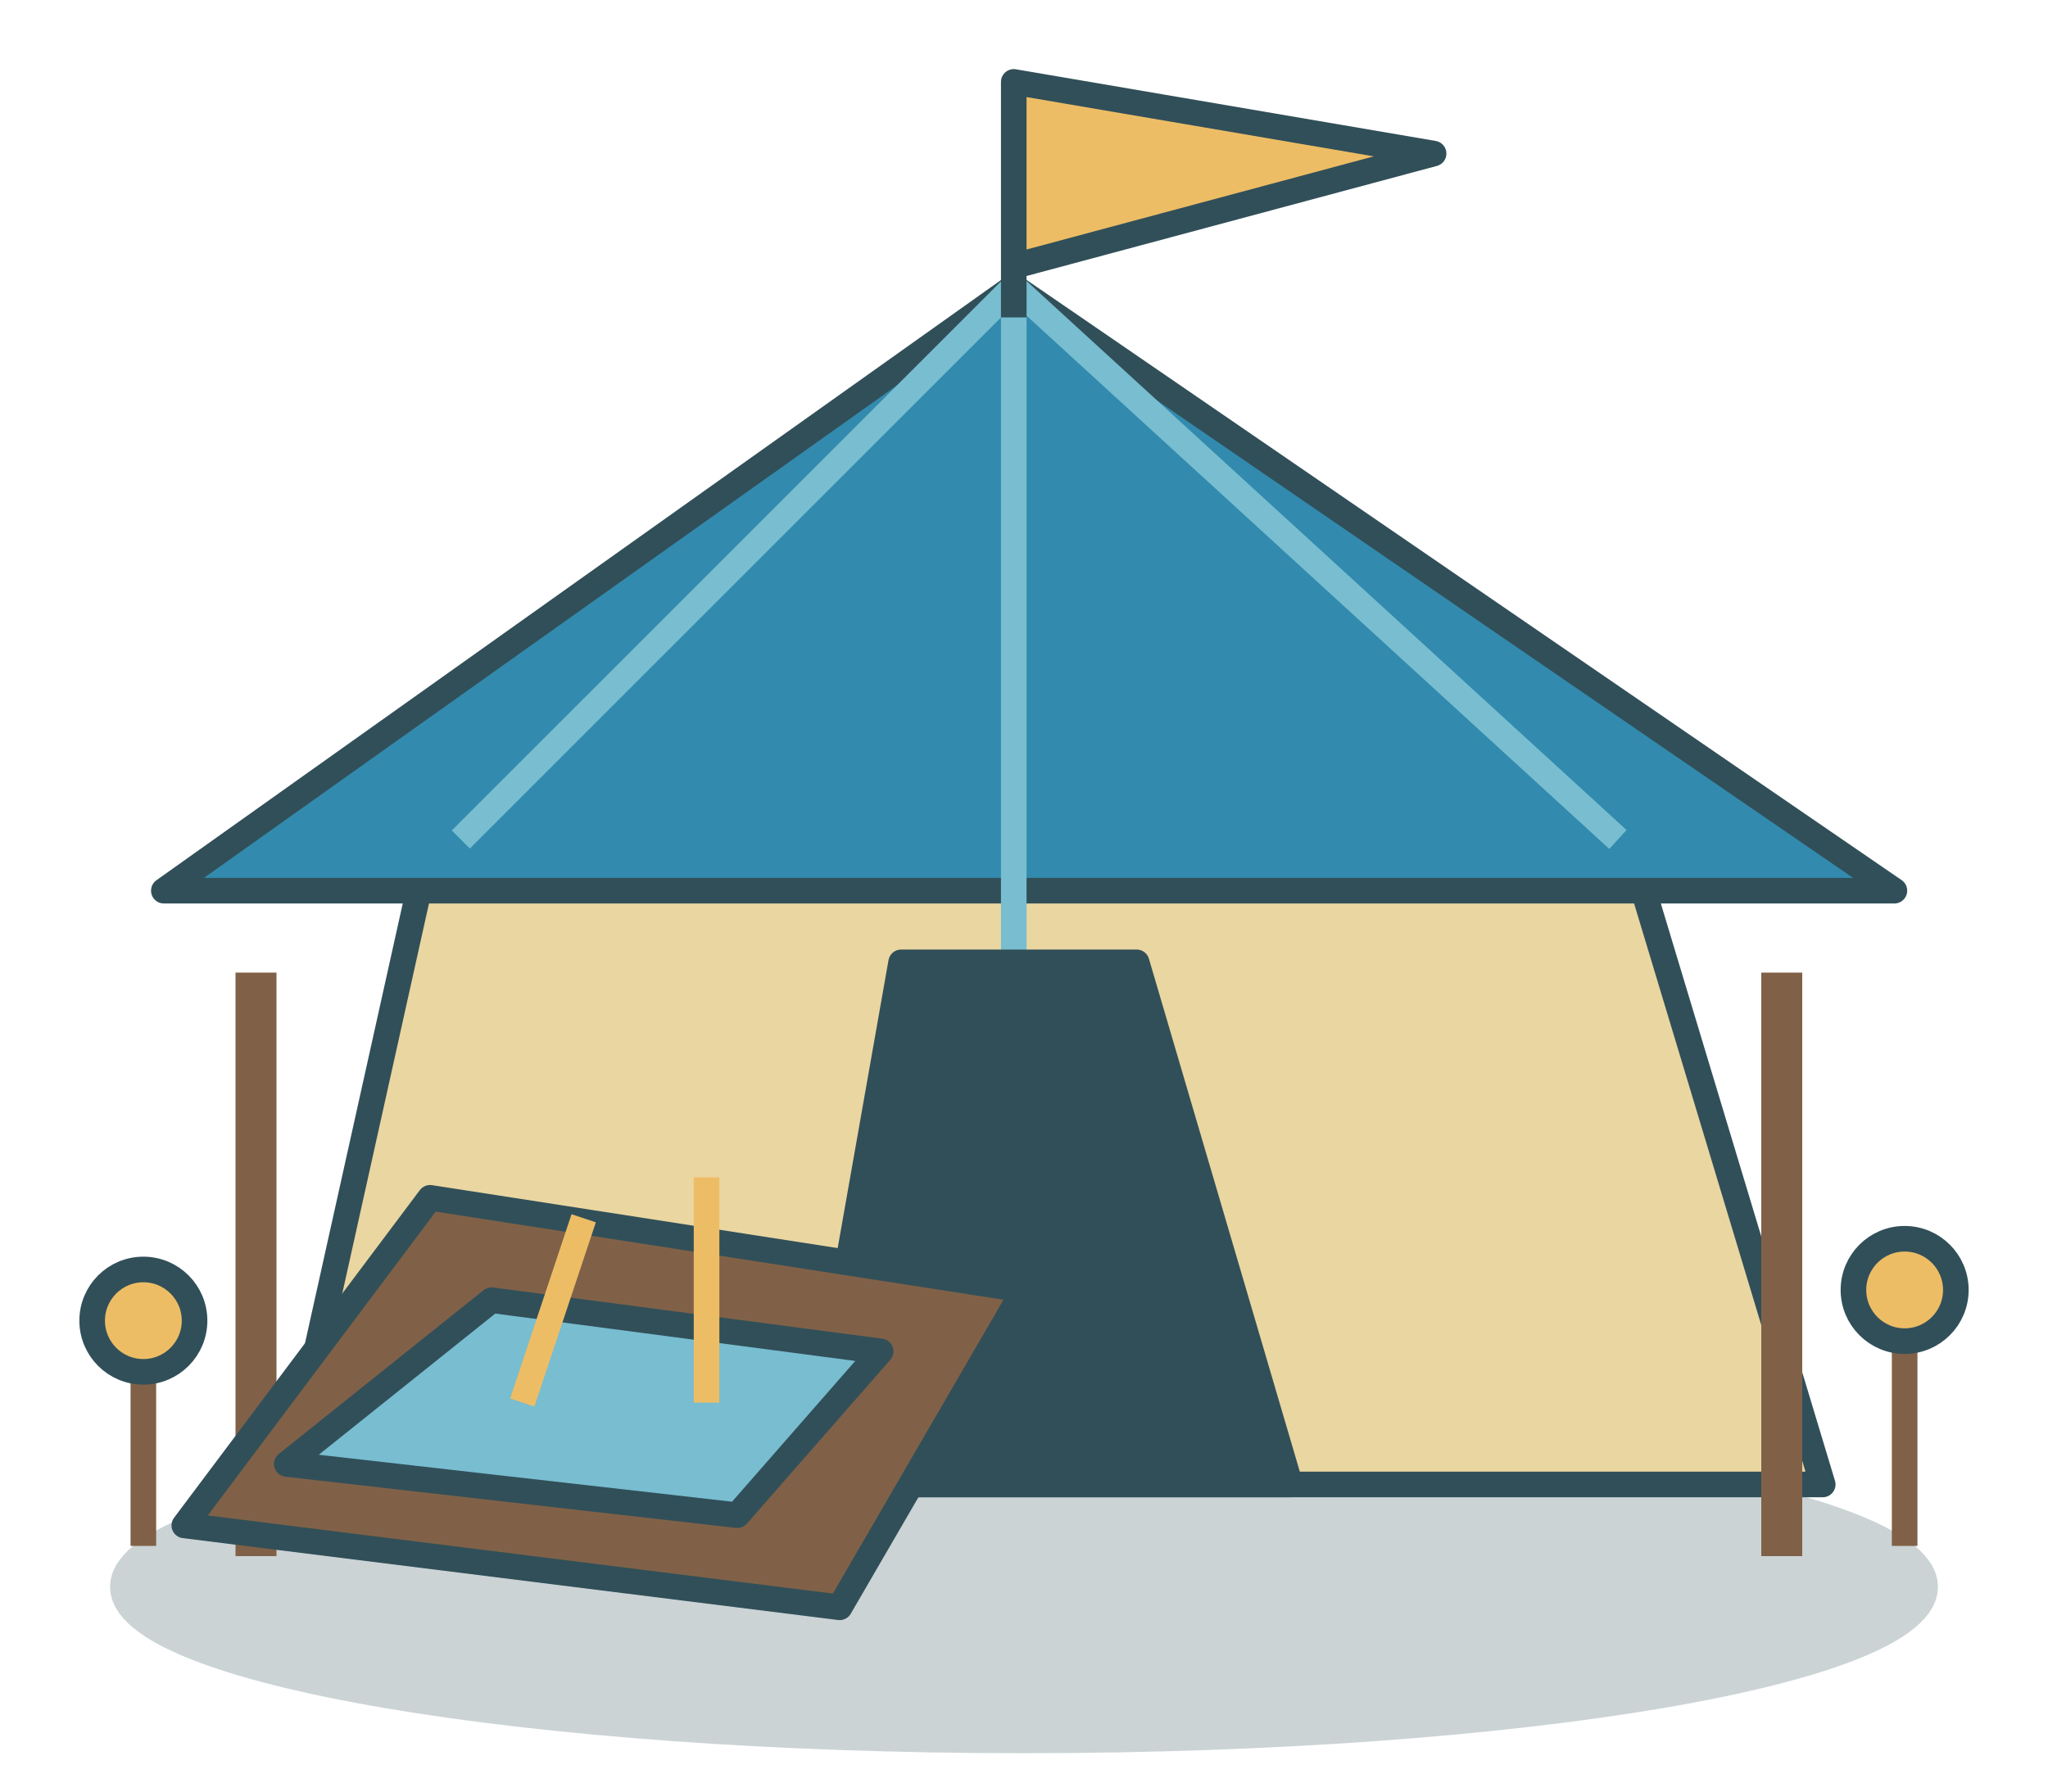
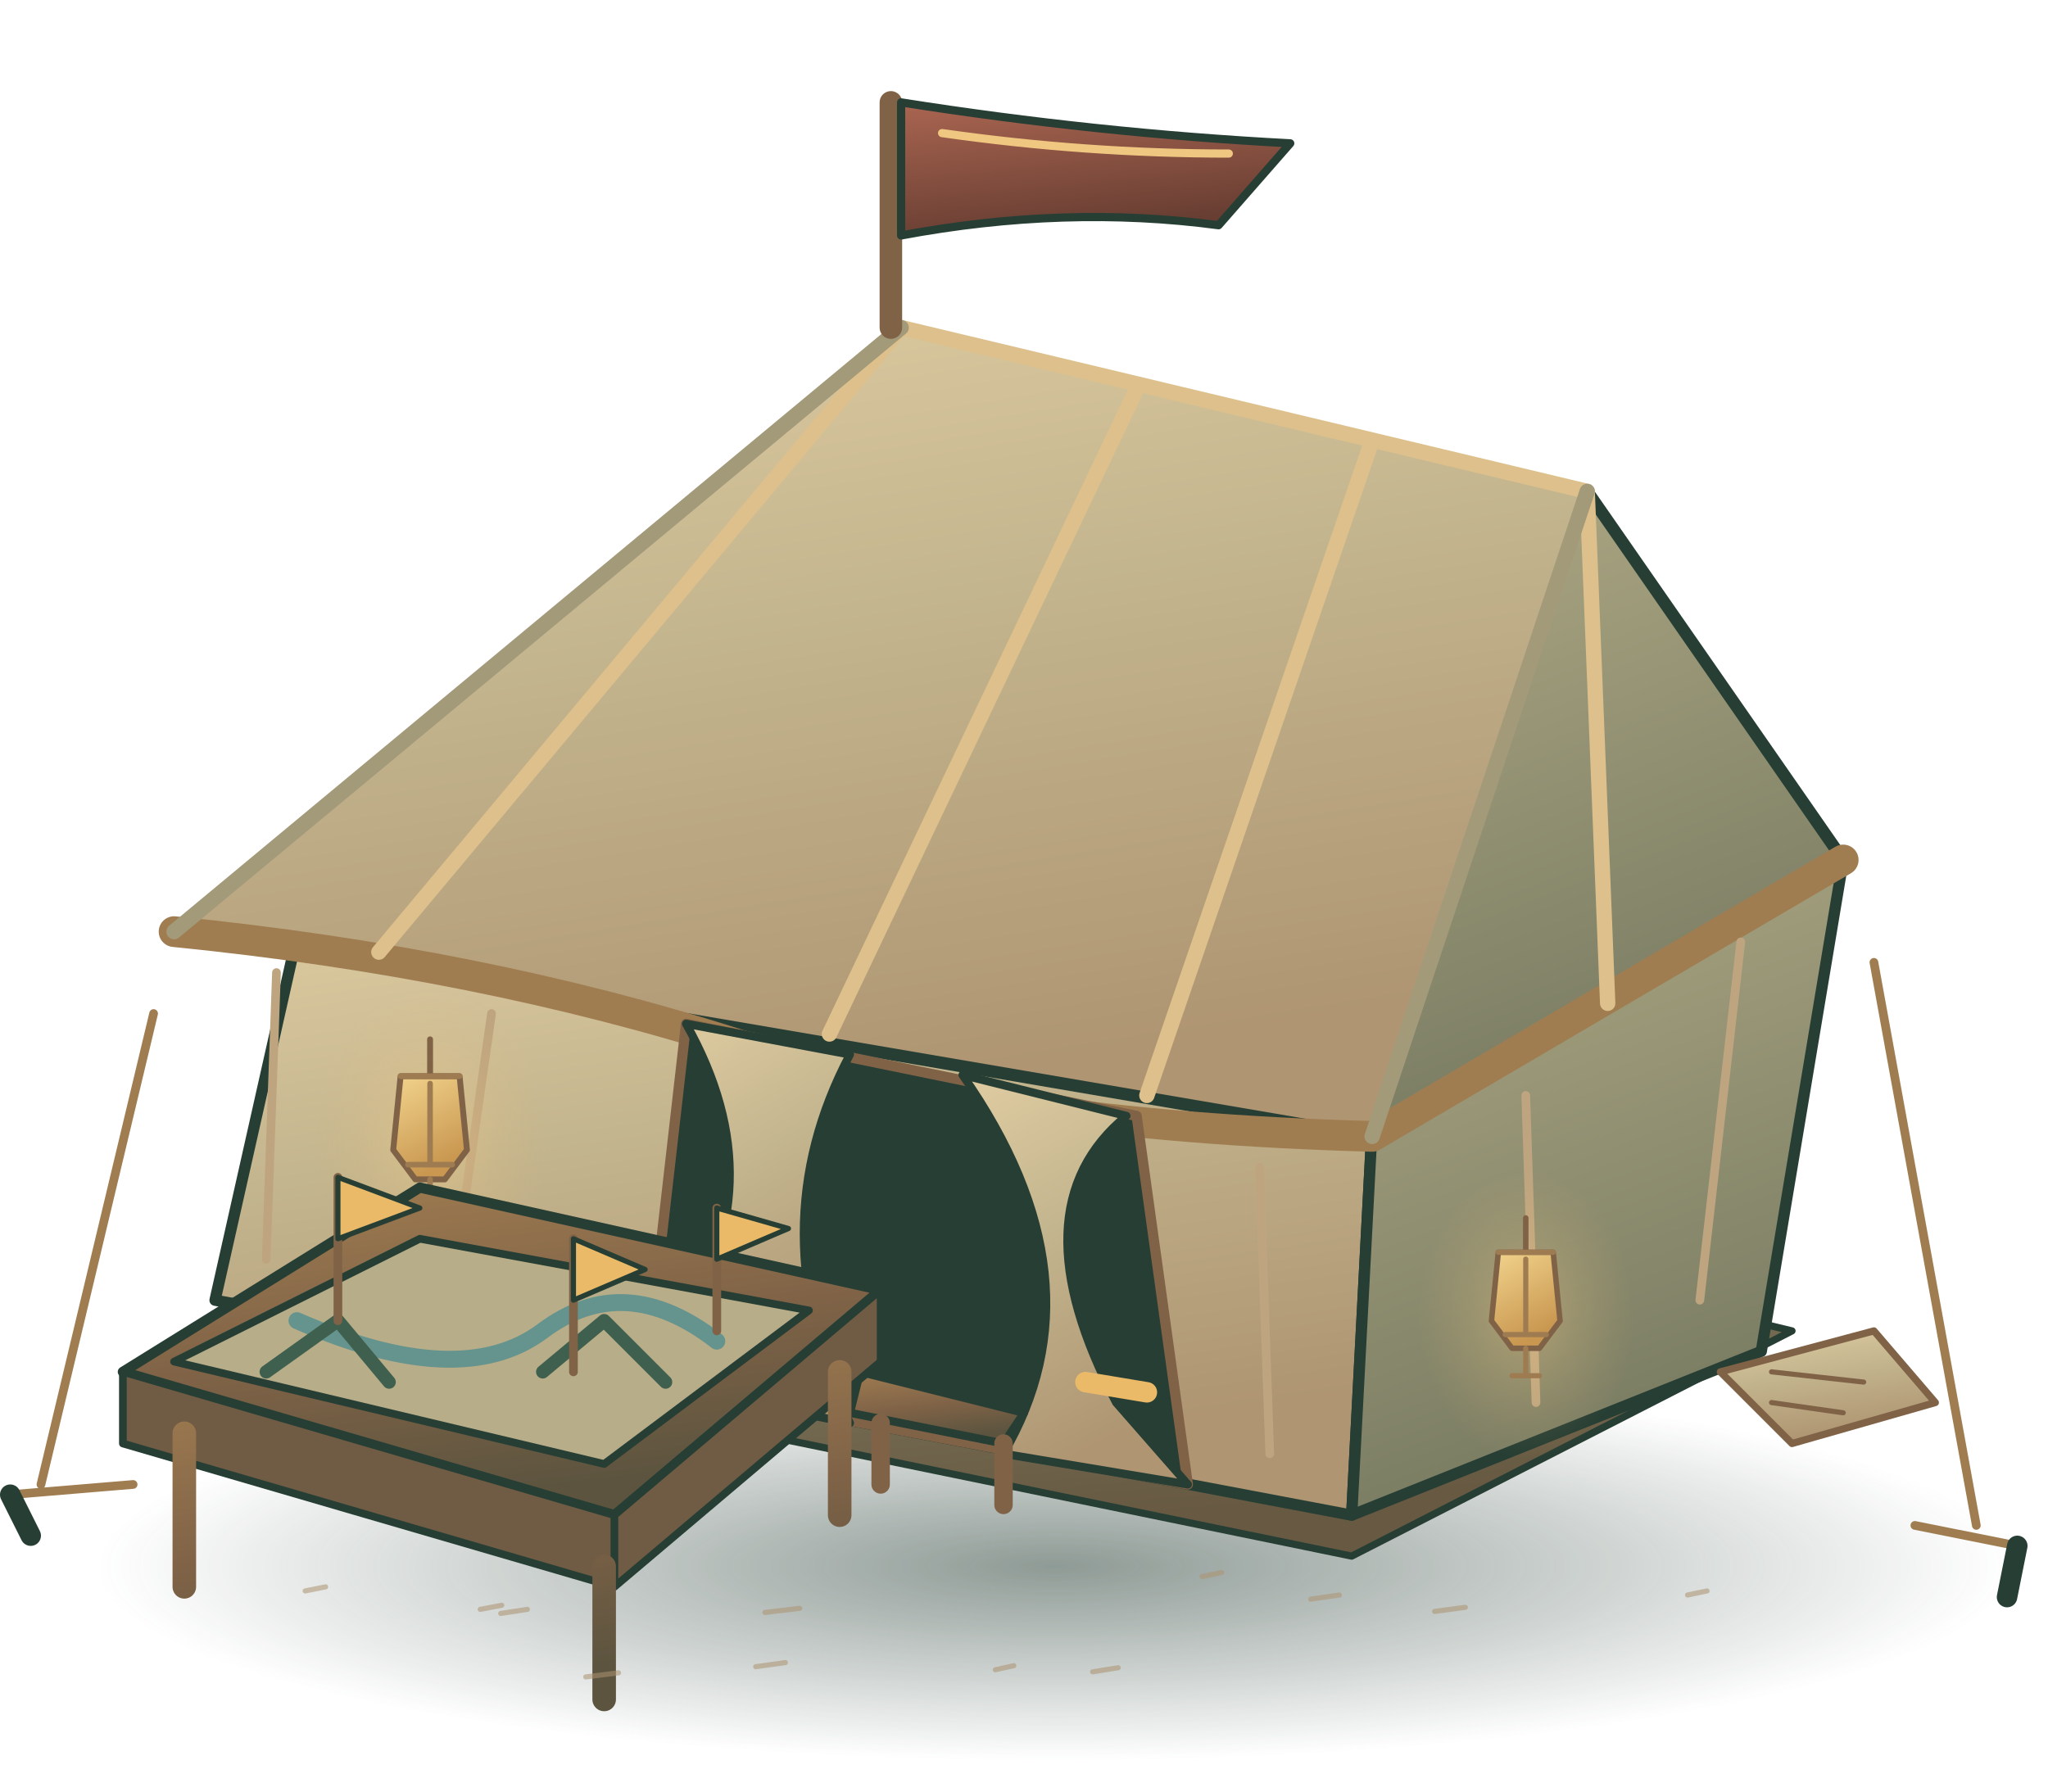
- <svg xmlns="http://www.w3.org/2000/svg" width="200" height="175" viewBox="0 0 200 175">
-   <g stroke="#314f59" stroke-width="2.5" stroke-linejoin="round">
-     <ellipse cx="100" cy="155" rx="88" ry="15" fill="#314f59" opacity=".25" />
-     <path d="M28 145L42 82H159L178 145Z" fill="#ead6a1" />
-     <path d="M16 87L99 28L185 87Z" fill="#328bae" />
-     <path d="M99 28V144M45 82L99 28L158 82" fill="none" stroke="#78bdd0" />
-     <path d="M79 145L88 94H111L126 145Z" fill="#314f59" />
-     <path d="M99 31V8L140 15L99 26" fill="#edbd65" />
-     <path d="M25 95V152" stroke="#806147" stroke-width="4" />
-     <path d="M174 95V152" stroke="#806147" stroke-width="4" />
-     <path d="M18 149L42 117L100 126L82 157Z" fill="#806147" />
-     <path d="M28 143L48 127L86 132L72 148Z" fill="#78bdd0" />
-     <path d="M51 137L57 119M69 137V115" stroke="#edbd65" />
-     <path d="M14 151V131M186 151V128" stroke="#806147" />
-     <circle cx="14" cy="129" r="5" fill="#edbd65" />
-     <circle cx="186" cy="126" r="5" fill="#edbd65" />
+ <svg xmlns="http://www.w3.org/2000/svg" width="400" height="350" viewBox="0 0 200 175">
+   <defs>
+     <linearGradient id="tech-roof" x1="0" y1="0" x2=".28" y2="1">
+       <stop offset="0%" stop-color="#648169" />
+       <stop offset="45%" stop-color="#426451" />
+       <stop offset="100%" stop-color="#345142" />
+     </linearGradient>
+     <linearGradient id="tech-roof_side" x1="0" y1="0" x2=".28" y2="1">
+       <stop offset="0%" stop-color="#3d5e4c" />
+       <stop offset="100%" stop-color="#304b3e" />
+     </linearGradient>
+     <linearGradient id="tech-wall" x1="0" y1="0" x2=".28" y2="1">
+       <stop offset="0%" stop-color="#e1cda1" />
+       <stop offset="55%" stop-color="#d8c298" />
+       <stop offset="100%" stop-color="#b79f7a" />
+     </linearGradient>
+     <linearGradient id="tech-wall_side" x1="0" y1="0" x2=".28" y2="1">
+       <stop offset="0%" stop-color="#b39a76" />
+       <stop offset="100%" stop-color="#8c896d" />
+     </linearGradient>
+     <linearGradient id="tech-wood" x1="0" y1="0" x2=".28" y2="1">
+       <stop offset="0%" stop-color="#a07d51" />
+       <stop offset="55%" stop-color="#806347" />
+       <stop offset="100%" stop-color="#5c543f" />
+     </linearGradient>
+     <linearGradient id="tech-canvas" x1="0" y1="0" x2=".28" y2="1">
+       <stop offset="0%" stop-color="#e0cca2" />
+       <stop offset="45%" stop-color="#c3b58e" />
+       <stop offset="100%" stop-color="#af9572" />
+     </linearGradient>
+     <linearGradient id="tech-canvas_side" x1="0" y1="0" x2=".28" y2="1">
+       <stop offset="0%" stop-color="#aea884" />
+       <stop offset="100%" stop-color="#787b62" />
+     </linearGradient>
+     <linearGradient id="tech-earth" x1="0" y1="0" x2=".28" y2="1">
+       <stop offset="0%" stop-color="#949878" />
+       <stop offset="100%" stop-color="#675942" />
+     </linearGradient>
+     <linearGradient id="tech-stone" x1="0" y1="0" x2=".28" y2="1">
+       <stop offset="0%" stop-color="#d9c7a2" />
+       <stop offset="100%" stop-color="#a89e7d" />
+     </linearGradient>
+     <linearGradient id="tech-cloth" x1="0" y1="0" x2=".28" y2="1">
+       <stop offset="0%" stop-color="#eec173" />
+       <stop offset="100%" stop-color="#c99e5d" />
+     </linearGradient>
+     <linearGradient id="tech-red" x1="0" y1="0" x2=".28" y2="1">
+       <stop offset="0%" stop-color="#aa6551" />
+       <stop offset="100%" stop-color="#683e32" />
+     </linearGradient>
+     <linearGradient id="tech-light" x1="0" y1="0" x2=".28" y2="1">
+       <stop offset="0%" stop-color="#ffe7a0" />
+       <stop offset="100%" stop-color="#c99750" />
+     </linearGradient>
+     <radialGradient id="tech-glow">
+       <stop stop-color="#ffd68a" stop-opacity=".34" />
+       <stop offset="1" stop-color="#e2b570" stop-opacity="0" />
+     </radialGradient>
+     <radialGradient id="tech-shadow">
+       <stop stop-color="#273e34" stop-opacity=".52" />
+       <stop offset=".58" stop-color="#273e34" stop-opacity=".22" />
+       <stop offset="1" stop-color="#273e34" stop-opacity="0" />
+     </radialGradient>
+     <pattern id="tech-grain" width="18" height="16" patternUnits="userSpaceOnUse">
+       <path d="M1 2Q9 4 17 1M0 9Q7 7 18 11M4 15Q11 12 16 15" fill="none" stroke="#ebba68" stroke-width=".55" opacity=".19" />
+     </pattern>
+     <pattern id="tech-plaster" width="17" height="13" patternUnits="userSpaceOnUse">
+       <path d="M3 3h2M11 8h3M1 11h1" stroke="#806347" opacity=".16" stroke-width=".65" />
+     </pattern>
+   </defs>
+   <g stroke-linejoin="round" stroke-linecap="round">
+     <ellipse cx="103" cy="153" rx="94" ry="19" fill="url(#tech-shadow)" />
+     <path d="M25 130L132 152L175 130L75 106Z" fill="url(#tech-earth)" stroke="#273e34" stroke-width="0.7" stroke-linejoin="round" stroke-linecap="round" />
+     <path d="M30 87L134 110L132 148L21 127Z" fill="url(#tech-canvas)" stroke="#273e34" stroke-width="1.1" stroke-linejoin="round" stroke-linecap="round" />
+     <path d="M134 110L180 84L172 132L132 148Z" fill="url(#tech-canvas_side)" stroke="#273e34" stroke-width="1.1" stroke-linejoin="round" stroke-linecap="round" />
+     <path d="M17 91L88 32L155 48L134 111Z" fill="url(#tech-canvas)" stroke="#273e34" stroke-width="1.2" stroke-linejoin="round" stroke-linecap="round" />
+     <path d="M155 48L180 84L134 111Z" fill="url(#tech-canvas_side)" stroke="#273e34" stroke-width="1.2" stroke-linejoin="round" stroke-linecap="round" />
+     <path d="M17 91Q47 94 72 102T134 111L180 84" fill="none" stroke="#a07d51" stroke-width="3" stroke-linejoin="round" stroke-linecap="round" />
+     <path d="M88 32L155 48M88 32L37 93M111 38L81 101M134 43L112 107M155 48L157 98" fill="none" stroke="#ddc08b" stroke-width="1.5" stroke-linejoin="round" stroke-linecap="round" />
+     <path d="M88 32L17 91M155 48L134 111" fill="none" stroke="#a39a7a" stroke-width="1.5" stroke-linejoin="round" stroke-linecap="round" />
+     <path d="M27 95L26 123M48 99L44 127M123 114L124 142M149 107L150 137M170 92L166 127" fill="none" stroke="#bea580" stroke-width="0.85" stroke-linejoin="round" stroke-linecap="round" />
+     <path d="M67 100L111 109L116 145L63 135Z" fill="#273e34" stroke="#806347" stroke-width="1" stroke-linejoin="round" stroke-linecap="round" />
+     <path d="M67 100Q76 116 66 130L63 135L83 139Q74 120 83 103Z" fill="url(#tech-canvas)" stroke="#273e34" stroke-width="0.8" stroke-linejoin="round" stroke-linecap="round" />
+     <path d="M110 109Q99 118 109 137L116 145L98 142Q108 125 94 105Z" fill="url(#tech-canvas)" stroke="#273e34" stroke-width="0.8" stroke-linejoin="round" stroke-linecap="round" />
+     <path d="M66 127L75 128M106 135L112 136" fill="none" stroke="#ebba68" stroke-width="2" stroke-linejoin="round" stroke-linecap="round" />
+     <path d="M84 134L100 138L98 141L83 138Z" fill="url(#tech-wood)" stroke="#273e34" stroke-width="0.8" stroke-linejoin="round" stroke-linecap="round" />
+     <path d="M86 139V145M98 141V147" fill="none" stroke="#806347" stroke-width="1.8" stroke-linejoin="round" stroke-linecap="round" />
+     <path d="M15 99L4 145M183 94L193 149M13 145L1 146M187 149L197 151" fill="none" stroke="#a07d51" stroke-width="0.85" stroke-linejoin="round" stroke-linecap="round" />
+     <path d="M1 146L3 150M197 151L196 156" fill="none" stroke="#273e34" stroke-width="2" stroke-linejoin="round" stroke-linecap="round" />
+     <path d="M87 32V10" fill="none" stroke="#806347" stroke-width="2.2" stroke-linejoin="round" stroke-linecap="round" />
+     <path d="M88 10Q107 13 126 14L119 22Q104 20 88 23Z" fill="url(#tech-red)" stroke="#273e34" stroke-width="0.8" stroke-linejoin="round" stroke-linecap="round" />
+     <path d="M92 13Q106 15 120 15" fill="none" stroke="#f0c780" stroke-width="0.8" stroke-linejoin="round" stroke-linecap="round" />
+     <g transform="translate(42,108) scale(0.72)">
+       <ellipse cx="0" cy="5" rx="16" ry="21" fill="url(#tech-glow)" />
+       <path d="M0 -9V-4M-4 -4H4L5 6L2 10H-2L-5 6Z" fill="url(#tech-light)" stroke="#806347" stroke-width="0.8" stroke-linejoin="round" stroke-linecap="round" />
+       <path d="M-4 -4H4M-3 8H3M0 10V14M-2 14H2M0 -3V8" fill="none" stroke="#9e7b50" stroke-width="0.75" stroke-linejoin="round" stroke-linecap="round" />
+     </g>
+     <g transform="translate(149,125) scale(0.67)">
+       <ellipse cx="0" cy="5" rx="16" ry="21" fill="url(#tech-glow)" />
+       <path d="M0 -9V-4M-4 -4H4L5 6L2 10H-2L-5 6Z" fill="url(#tech-light)" stroke="#806347" stroke-width="0.8" stroke-linejoin="round" stroke-linecap="round" />
+       <path d="M-4 -4H4M-3 8H3M0 10V14M-2 14H2M0 -3V8" fill="none" stroke="#9e7b50" stroke-width="0.75" stroke-linejoin="round" stroke-linecap="round" />
+     </g>
+     <path d="M12 134L41 116L86 126L60 148Z" fill="url(#tech-wood)" stroke="#273e34" stroke-width="1" stroke-linejoin="round" stroke-linecap="round" />
+     <path d="M12 134V141L60 155V148ZM60 148L86 126V133L60 155Z" fill="#705c44" stroke="#273e34" stroke-width="0.75" stroke-linejoin="round" stroke-linecap="round" />
+     <path d="M17 133L41 121L79 128L59 143Z" fill="#b7ad88" stroke="#273e34" stroke-width="0.75" stroke-linejoin="round" stroke-linecap="round" />
+     <path d="M29 129Q45 136 53 130T70 131" fill="none" stroke="#65938d" stroke-width="1.65" stroke-linejoin="round" stroke-linecap="round" />
+     <path d="M26 134l7 -5l5 6M53 134l6 -5l6 6" fill="none" stroke="#3f604e" stroke-width="1.3" stroke-linejoin="round" stroke-linecap="round" />
+     <path d="M33 129V115M56 134V121M70 130V118" fill="none" stroke="#806347" stroke-width="0.85" stroke-linejoin="round" stroke-linecap="round" />
+     <path d="M33 115L41 118L33 121ZM56 121L63 124L56 127ZM70 118L77 120L70 123Z" fill="#ebba68" stroke="#273e34" stroke-width="0.5" stroke-linejoin="round" stroke-linecap="round" />
+     <path d="M18 140V155M59 153V166M82 134V148" fill="none" stroke="url(#tech-wood)" stroke-width="2.3" stroke-linejoin="round" stroke-linecap="round" />
+     <path d="M168 134L183 130L189 137L175 141Z" fill="url(#tech-canvas)" stroke="#806347" stroke-width="0.7" stroke-linejoin="round" stroke-linecap="round" />
+     <path d="M173 134L182 135M173 137L180 138" fill="none" stroke="#806347" stroke-width="0.5" stroke-linejoin="round" stroke-linecap="round" />
+     <path d="M29.8 155.4l2.0 -.4" fill="none" stroke="#ac9270" stroke-width="0.5" stroke-linejoin="round" stroke-linecap="round" opacity=".55" />
+     <path d="M140.1 157.4l3.0 -.4" fill="none" stroke="#ac9270" stroke-width="0.5" stroke-linejoin="round" stroke-linecap="round" opacity=".55" />
+     <path d="M97.2 163.1l1.8 -.4" fill="none" stroke="#ac9270" stroke-width="0.5" stroke-linejoin="round" stroke-linecap="round" opacity=".55" />
+     <path d="M73.8 162.8l2.9 -.4" fill="none" stroke="#ac9270" stroke-width="0.5" stroke-linejoin="round" stroke-linecap="round" opacity=".55" />
+     <path d="M128.0 156.2l2.8 -.4" fill="none" stroke="#ac9270" stroke-width="0.5" stroke-linejoin="round" stroke-linecap="round" opacity=".55" />
+     <path d="M48.9 157.6l2.6 -.4" fill="none" stroke="#ac9270" stroke-width="0.5" stroke-linejoin="round" stroke-linecap="round" opacity=".55" />
+     <path d="M164.8 155.8l1.9 -.4" fill="none" stroke="#ac9270" stroke-width="0.5" stroke-linejoin="round" stroke-linecap="round" opacity=".55" />
+     <path d="M57.2 163.8l3.2 -.4" fill="none" stroke="#ac9270" stroke-width="0.5" stroke-linejoin="round" stroke-linecap="round" opacity=".55" />
+     <path d="M46.9 157.2l2.1 -.4" fill="none" stroke="#ac9270" stroke-width="0.5" stroke-linejoin="round" stroke-linecap="round" opacity=".55" />
+     <path d="M106.7 163.3l2.5 -.4" fill="none" stroke="#ac9270" stroke-width="0.5" stroke-linejoin="round" stroke-linecap="round" opacity=".55" />
+     <path d="M74.7 157.5l3.4 -.4" fill="none" stroke="#ac9270" stroke-width="0.5" stroke-linejoin="round" stroke-linecap="round" opacity=".55" />
+     <path d="M117.4 154.0l1.9 -.4" fill="none" stroke="#ac9270" stroke-width="0.5" stroke-linejoin="round" stroke-linecap="round" opacity=".55" />
  </g>
</svg>
